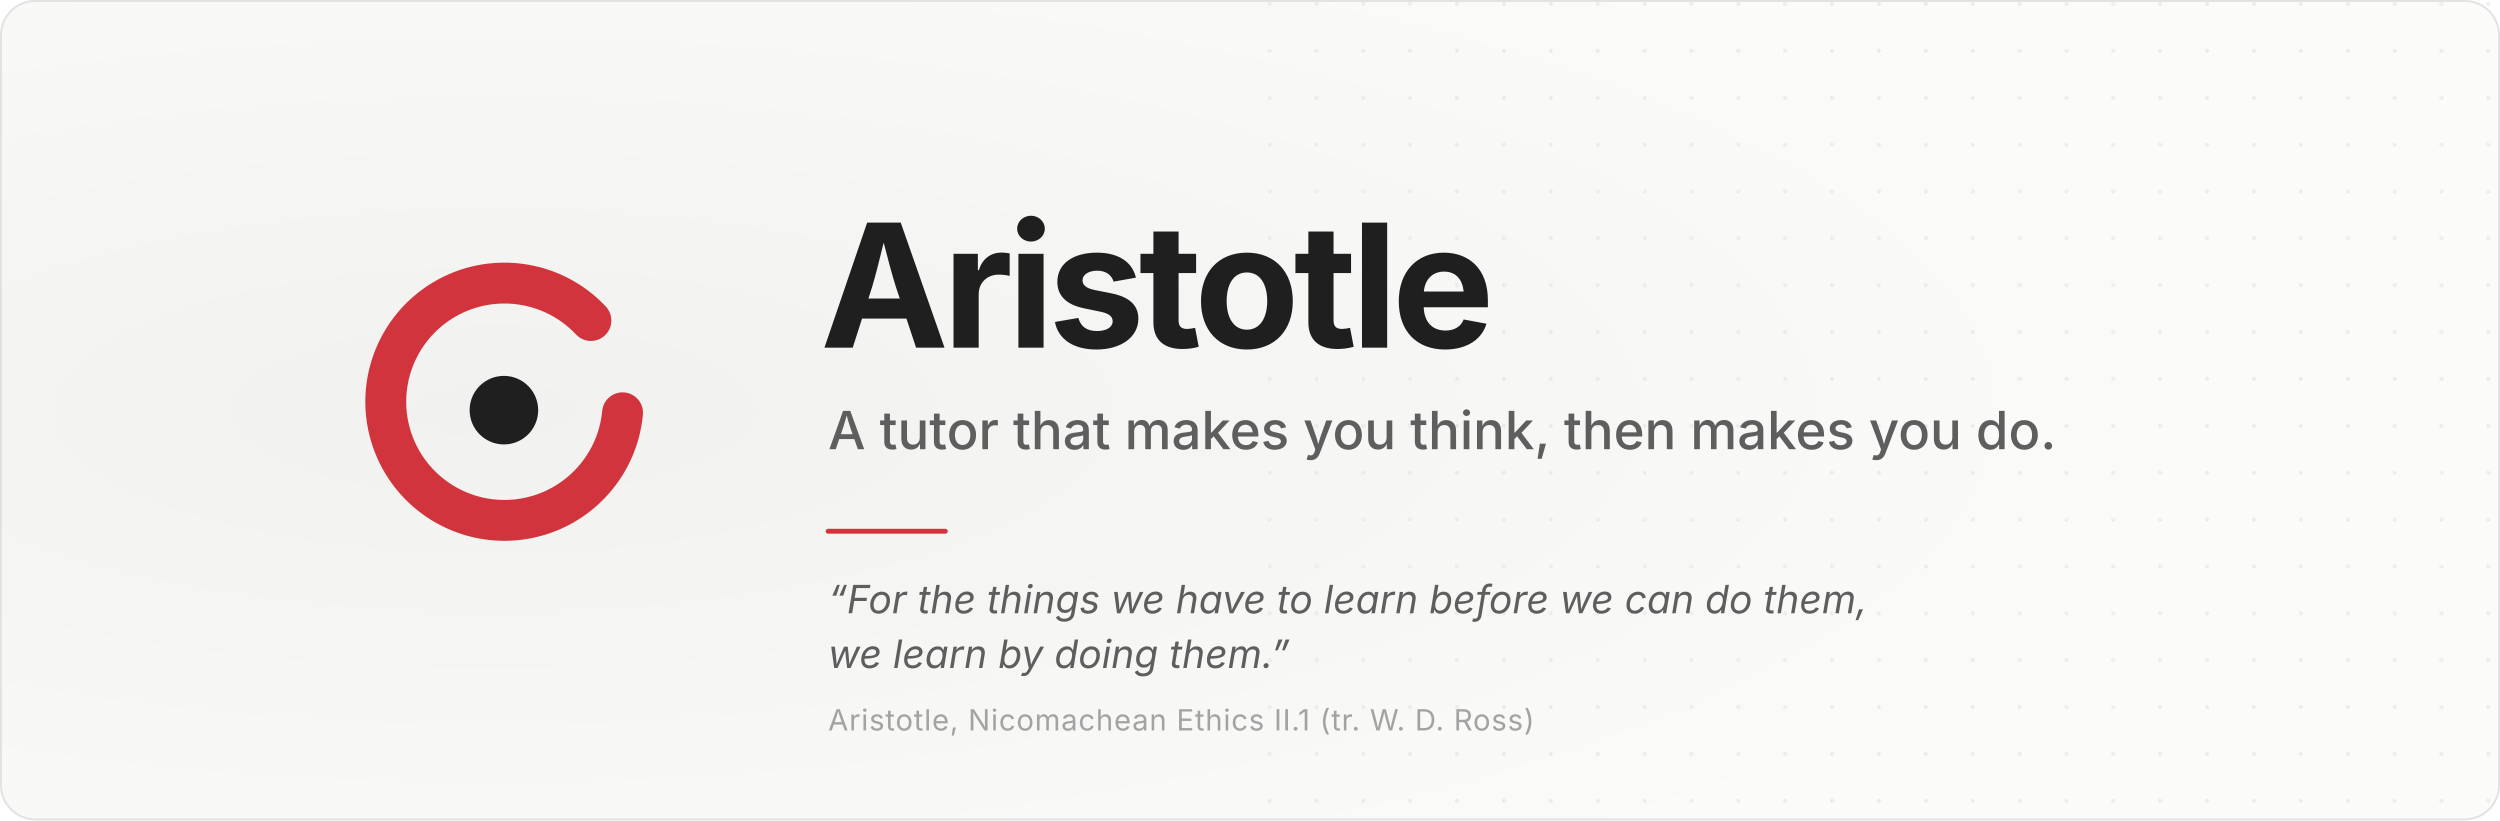
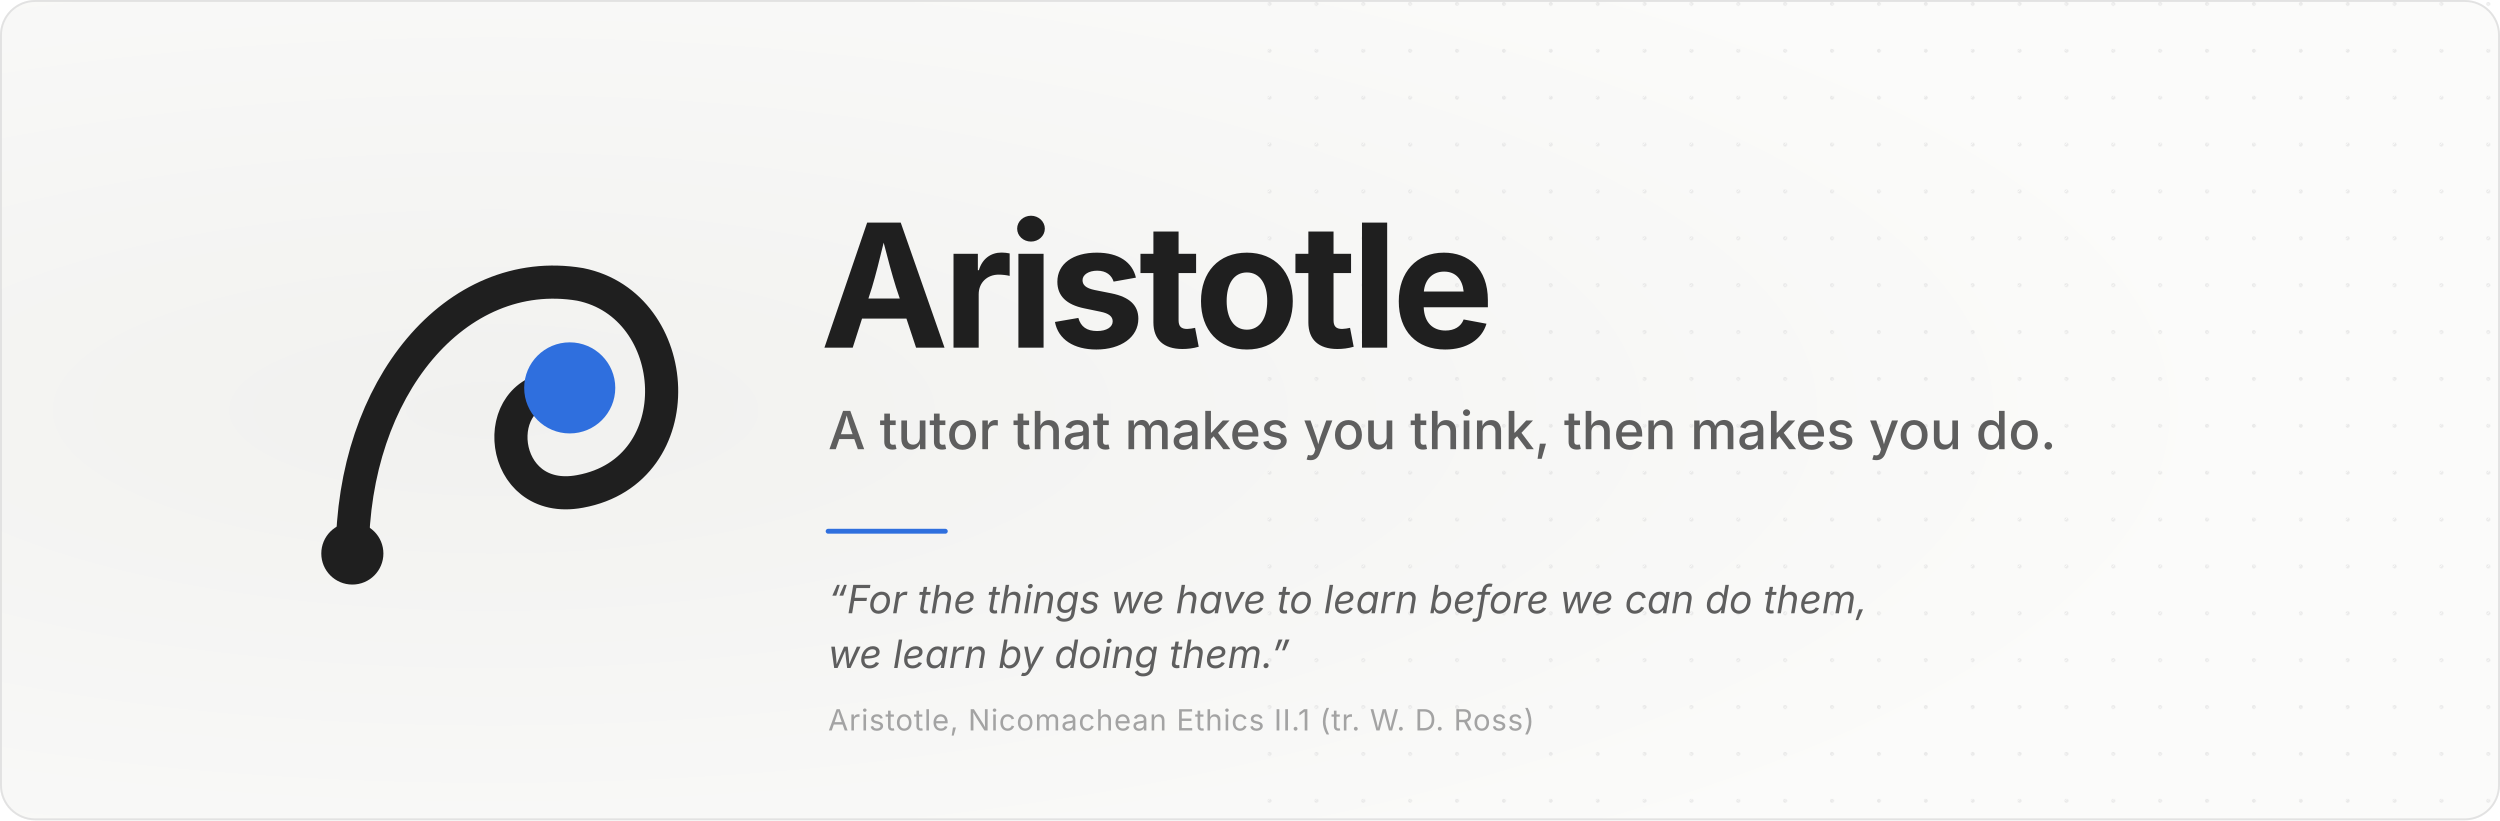
<svg xmlns="http://www.w3.org/2000/svg" width="1280" height="420" viewBox="0 0 1280 420" role="img" aria-label="Aristotle: a tutor that makes you think">
  <defs>
    <radialGradient id="glow" cx="0.2" cy="0.5" r="0.7">
      <stop offset="0" stop-color="#f1f1ef" />
      <stop offset="1" stop-color="#fbfbfa" />
    </radialGradient>
    <pattern id="dots" width="24" height="24" patternUnits="userSpaceOnUse">
      <circle cx="2" cy="2" r="1" fill="#e2e2e2" />
    </pattern>
  </defs>
  <rect width="1280" height="420" rx="18" fill="url(#glow)" />
  <rect x="640" width="640" height="420" fill="url(#dots)" opacity="0.7" />
  <rect x="0.5" y="0.5" width="1279" height="419" rx="17.5" fill="none" stroke="#e2e2e2" />
-   <g transform="translate(150 102) scale(6.75)">
-     <path d="M22.6 9.2 A9 9 0 1 0 25 16.2" fill="none" stroke="#d1343c" stroke-width="3.1" stroke-linecap="round" pathLength="100" stroke-dasharray="100" stroke-dashoffset="0">
-       <animate attributeName="stroke-dashoffset" from="100" to="0" dur="1.6s" calcMode="spline" keySplines="0.3 0 0.2 1" fill="freeze" />
+   <g transform="translate(138 82) scale(5.3)">
+     <path d="M8 38 C8 22 18 10 30 12 C40 14 41 30 30 32 C22 33.5 21 22 28 22" fill="none" stroke="#1f1f1f" stroke-width="3.2" stroke-linecap="round" pathLength="100" stroke-dasharray="100" stroke-dashoffset="0">
+       <animate attributeName="stroke-dashoffset" from="100" to="0" dur="1.8s" calcMode="spline" keyTimes="0;1" keySplines="0.35 0 0.25 1" fill="freeze" />
    </path>
-     <circle cx="16" cy="16" r="2.6" fill="#1f1f1f">
-       <animate attributeName="opacity" values="0;0;1" keyTimes="0;0.7;1" dur="1.6s" fill="freeze" />
+     <circle cx="8" cy="38" r="3" fill="#1f1f1f" />
+     <circle cx="29" cy="22" r="4.4" fill="#2f6fde">
+       <animate attributeName="r" values="0;0;5.2;4.4" keyTimes="0;0.8;0.92;1" dur="2.1s" fill="freeze" />
    </circle>
  </g>
  <g font-family="Inter, -apple-system, 'Segoe UI', Helvetica, Arial, sans-serif">
    <text x="420" y="178" font-size="88" font-weight="700" letter-spacing="-3" fill="#1f1f1f">Aristotle</text>
    <text x="424" y="230" font-size="27" font-weight="500" fill="#5e5e5e">A tutor that makes you think, then makes you do.</text>
-     <line x1="424" y1="272" x2="484" y2="272" stroke="#d1343c" stroke-width="2.5" stroke-linecap="round" />
+     <line x1="424" y1="272" x2="484" y2="272" stroke="#2f6fde" stroke-width="2.5" stroke-linecap="round" />
    <text x="424" y="314" font-size="20" font-style="italic" fill="#5e5e5e">“For the things we have to learn before we can do them,</text>
    <text x="424" y="342" font-size="20" font-style="italic" fill="#5e5e5e">we learn by doing them.”</text>
    <text x="424" y="374" font-size="15" letter-spacing="0.4" fill="#a3a3a3">Aristotle, Nicomachean Ethics II.1 (tr. W. D. Ross)</text>
  </g>
</svg>
